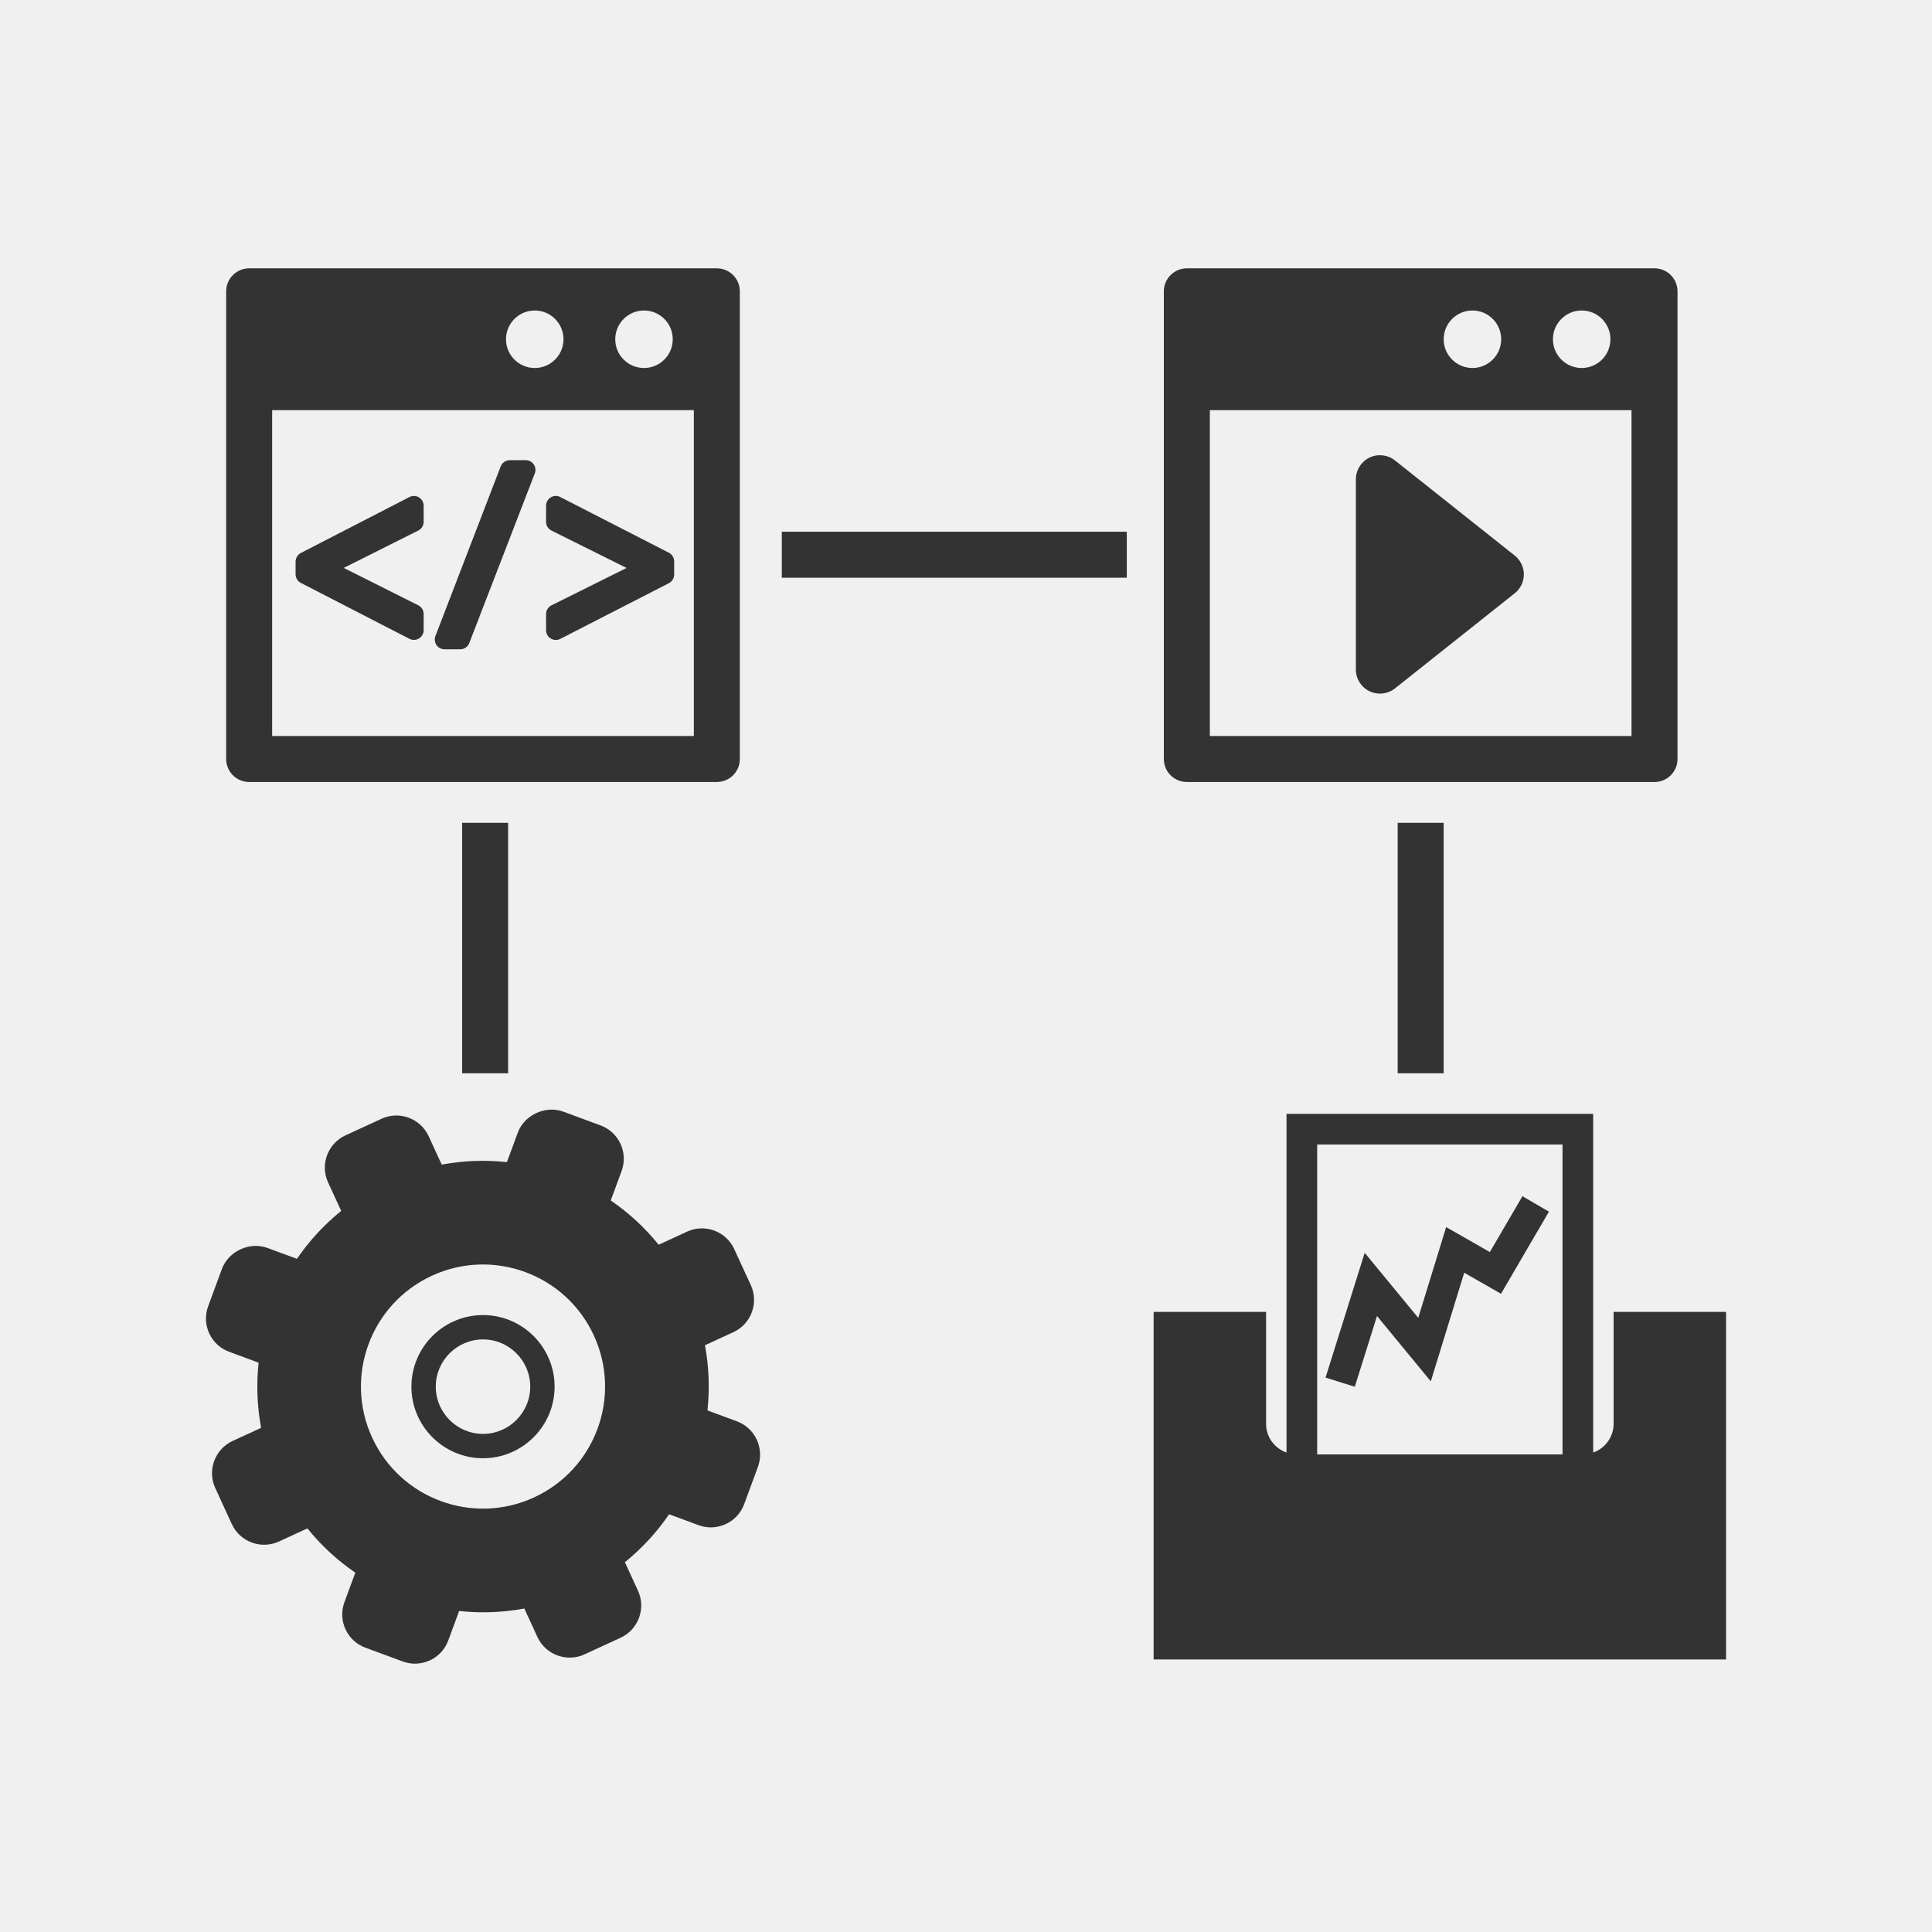
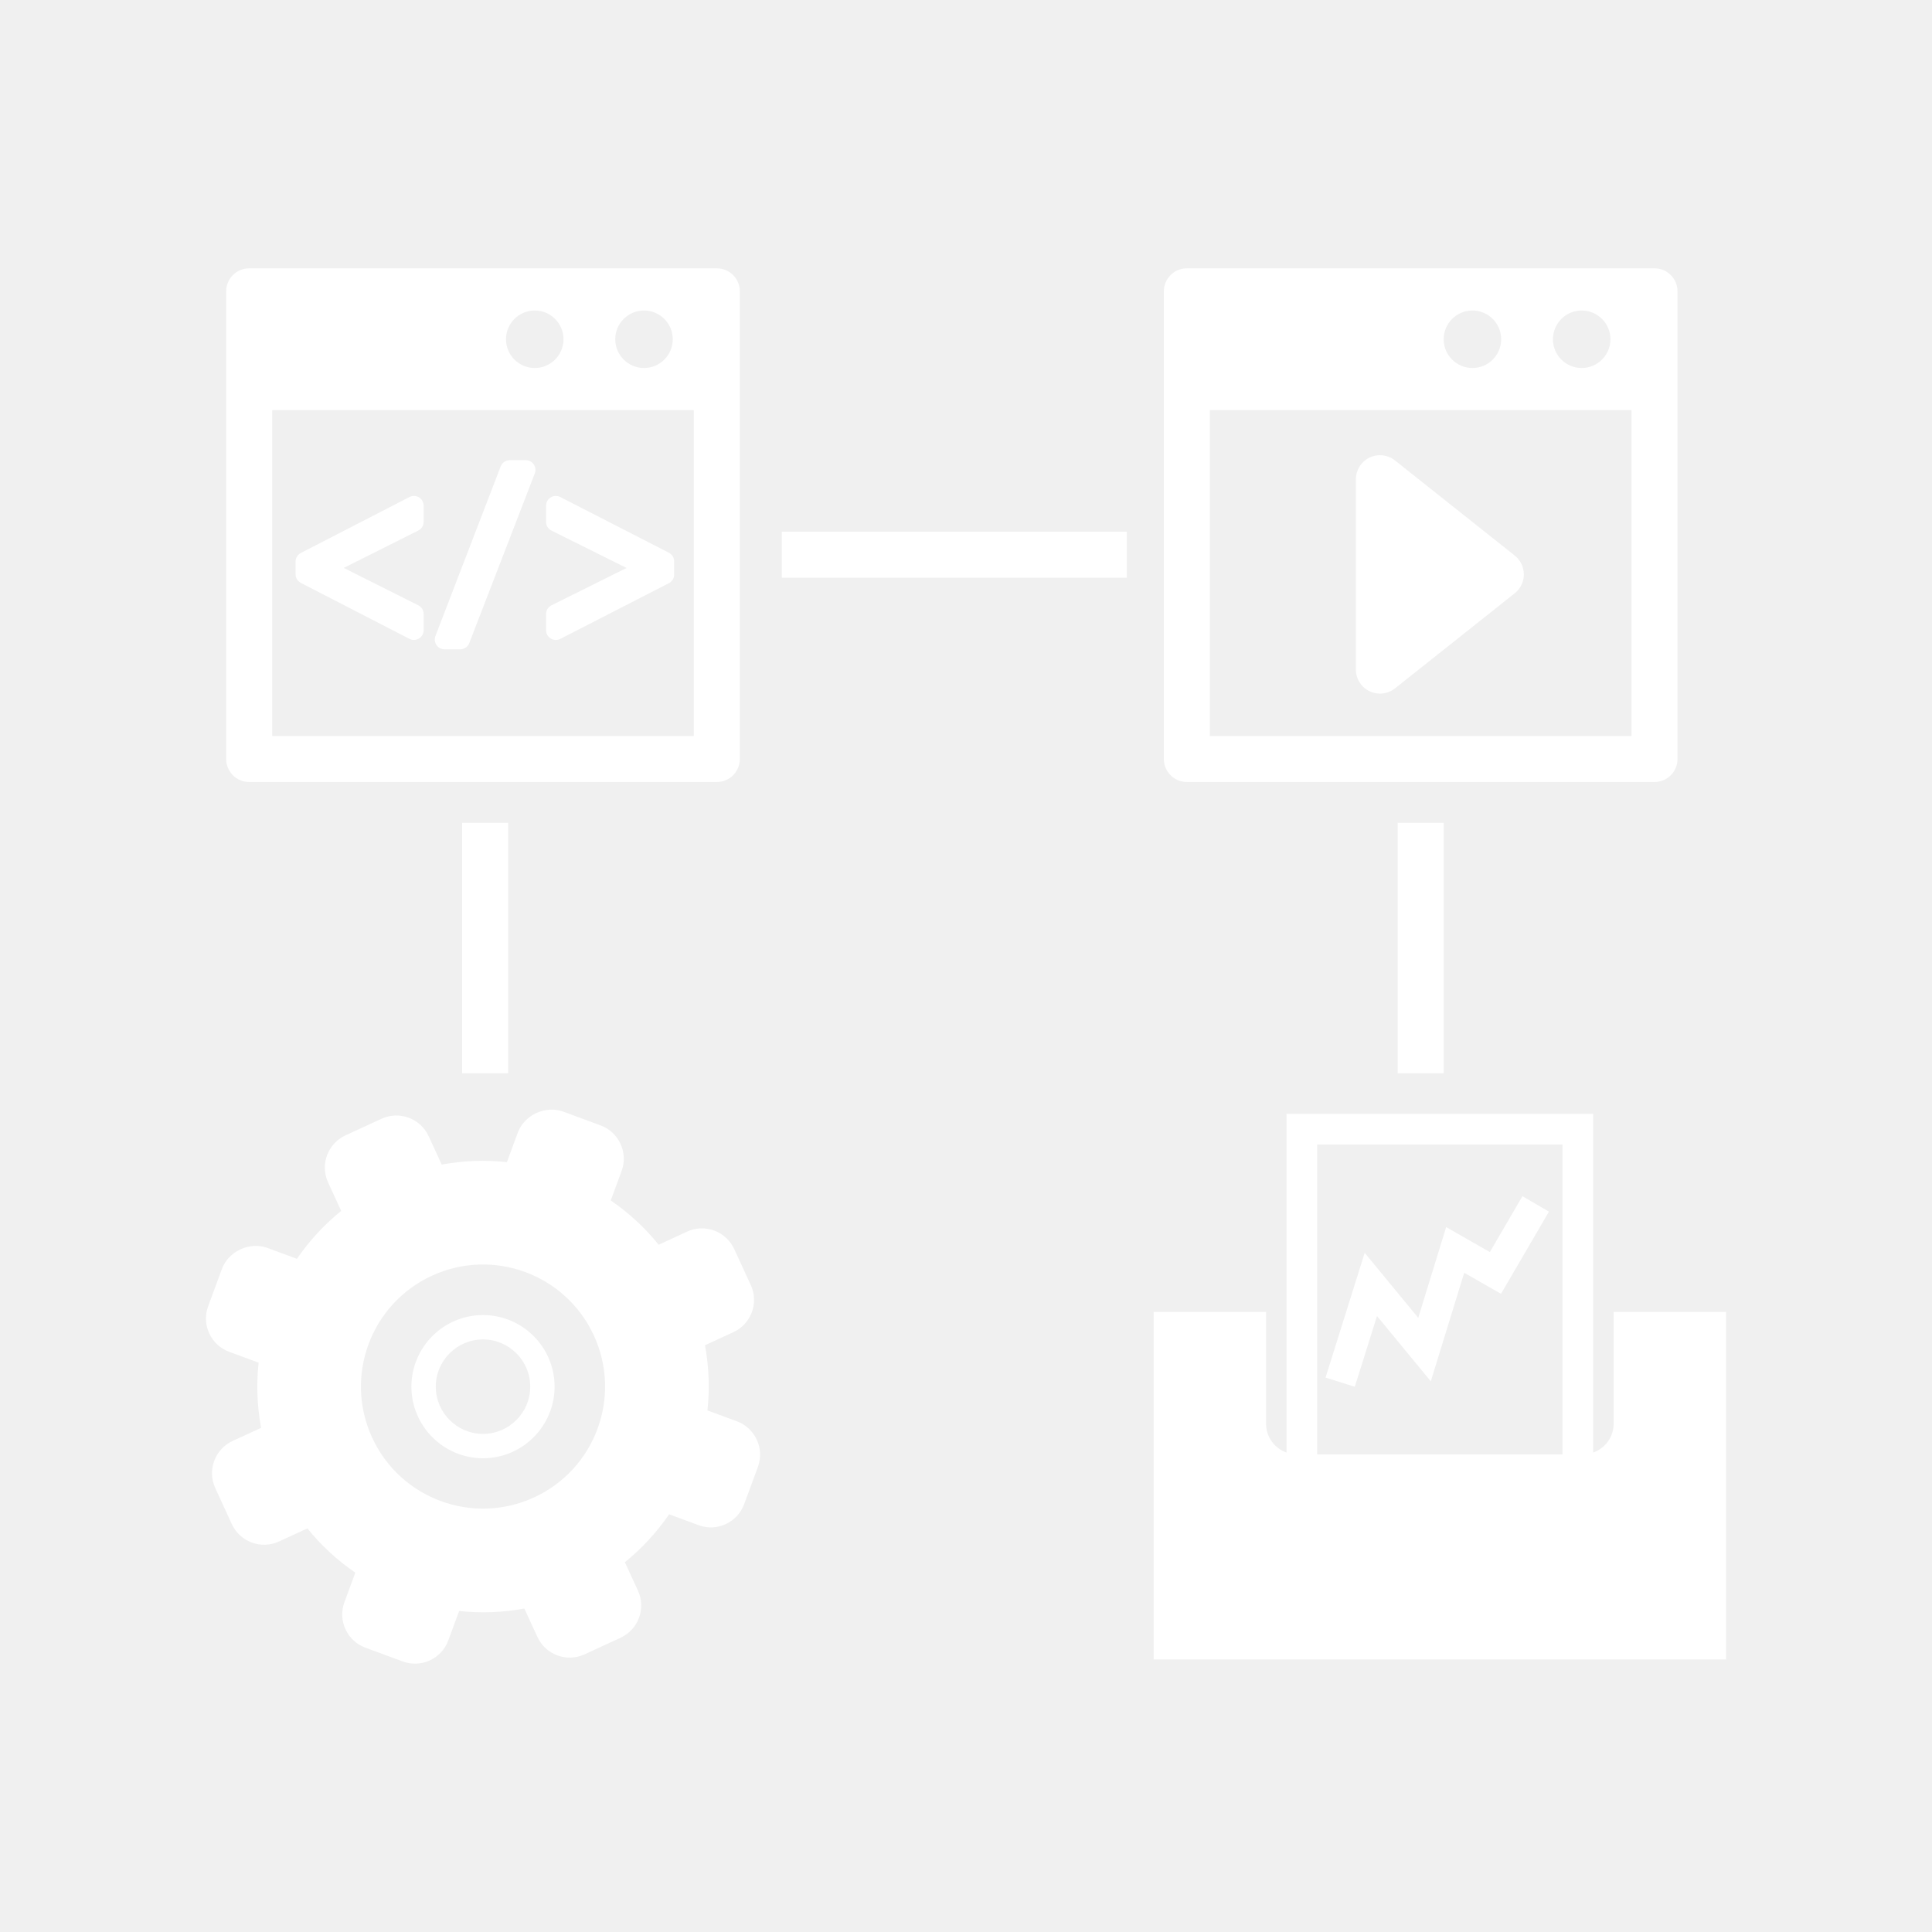
<svg xmlns="http://www.w3.org/2000/svg" version="1.1" id="Layer_1" x="0px" y="0px" width="126px" height="126px" viewBox="0 0 126 126" enable-background="new 0 0 126 126" xml:space="preserve">
  <defs id="defs4197" />
-   <g id="g4167" style="fill:#333333">
-     <path fill="#010101" d="M16.25,51h30.5c0.829,0,1.5-0.672,1.5-1.5V19c0-0.828-0.671-1.5-1.5-1.5h-30.5c-0.829,0-1.5,0.672-1.5,1.5   v30.5C14.75,50.328,15.421,51,16.25,51z M42,20.25c1.036,0,1.875,0.84,1.875,1.875S43.036,24,42,24s-1.875-0.84-1.875-1.875   S40.964,20.25,42,20.25z M34.875,20.25c1.036,0,1.875,0.84,1.875,1.875S35.911,24,34.875,24S33,23.16,33,22.125   S33.839,20.25,34.875,20.25z M17.75,26.75h27.5V48h-27.5V26.75z" id="path4169" style="fill:#333333" />
-     <path fill="#010101" d="M26.702,32.416l-7.08,3.647c-0.211,0.109-0.345,0.327-0.345,0.565v0.823c0,0.238,0.133,0.456,0.345,0.565   l7.08,3.647c0.092,0.047,0.192,0.07,0.292,0.07c0.115,0,0.23-0.03,0.331-0.093c0.189-0.115,0.305-0.321,0.305-0.543v-1.053   c0-0.24-0.136-0.461-0.351-0.568l-4.862-2.438l4.862-2.438c0.215-0.107,0.351-0.328,0.351-0.568v-1.053   c0-0.222-0.116-0.428-0.305-0.543C27.136,32.322,26.9,32.315,26.702,32.416z" id="path4171" style="fill:#333333" />
-     <path fill="#010101" d="M34.286,30.011h-1.038c-0.263,0-0.499,0.162-0.594,0.407l-4.257,11.063   c-0.075,0.195-0.049,0.416,0.069,0.589s0.315,0.275,0.524,0.275h1.022c0.263,0,0.499-0.161,0.593-0.406l4.273-11.063   c0.076-0.196,0.05-0.416-0.069-0.589C34.692,30.113,34.496,30.011,34.286,30.011z" id="path4173" style="fill:#333333" />
-     <path fill="#010101" d="M43.62,36.046l-7.08-3.631c-0.199-0.102-0.433-0.092-0.622,0.023c-0.189,0.115-0.305,0.321-0.305,0.543   v1.053c0,0.241,0.137,0.462,0.353,0.569l4.897,2.438l-4.897,2.437c-0.216,0.107-0.353,0.328-0.353,0.569V41.1   c0,0.222,0.115,0.428,0.305,0.543c0.102,0.062,0.216,0.093,0.332,0.093c0.1,0,0.199-0.022,0.291-0.069l7.08-3.632   c0.212-0.109,0.346-0.328,0.346-0.566v-0.855C43.966,36.374,43.832,36.155,43.62,36.046z" id="path4175" style="fill:#333333" />
-     <path fill="#010101" d="M77.403,51h30.5c0.829,0,1.5-0.672,1.5-1.5V19c0-0.828-0.671-1.5-1.5-1.5h-30.5c-0.829,0-1.5,0.672-1.5,1.5   v30.5C75.903,50.328,76.575,51,77.403,51z M103.153,20.25c1.036,0,1.875,0.84,1.875,1.875S104.189,24,103.153,24   s-1.875-0.84-1.875-1.875S102.118,20.25,103.153,20.25z M96.028,20.25c1.036,0,1.875,0.84,1.875,1.875S97.064,24,96.028,24   s-1.875-0.84-1.875-1.875S94.993,20.25,96.028,20.25z M78.903,26.75h27.5V48h-27.5V26.75z" id="path4177" style="fill:#333333" />
-     <path fill="#010101" d="M98.787,36.232l-7.813-6.205c-0.472-0.372-1.117-0.447-1.659-0.184c-0.542,0.261-0.888,0.811-0.888,1.414   v12.409c0,0.604,0.345,1.153,0.888,1.414c0.216,0.106,0.45,0.156,0.682,0.156c0.349,0,0.694-0.114,0.978-0.339l7.813-6.206   c0.375-0.298,0.594-0.751,0.594-1.229C99.38,36.983,99.162,36.531,98.787,36.232z" id="path4179" style="fill:#333333" />
-     <path fill="#010101" d="M48.06,92.694l-1.922-0.71c0.151-1.4,0.102-2.829-0.162-4.25l1.856-0.855   c1.159-0.533,1.667-1.91,1.133-3.07l-1.083-2.352c-0.534-1.159-1.911-1.668-3.069-1.135l-1.857,0.856   c-0.908-1.125-1.962-2.091-3.125-2.887l0.709-1.921c0.441-1.196-0.173-2.531-1.369-2.973l-2.431-0.897   c-1.16-0.428-2.544,0.21-2.972,1.369l-0.709,1.922c-1.401-0.152-2.831-0.103-4.25,0.161l-0.855-1.855   c-0.534-1.16-1.911-1.668-3.07-1.135l-2.353,1.084c-1.159,0.534-1.667,1.911-1.134,3.07l0.855,1.856   c-1.124,0.908-2.09,1.963-2.886,3.126l-1.919-0.709c-1.158-0.43-2.546,0.208-2.974,1.368l-0.897,2.431   c-0.214,0.581-0.189,1.209,0.069,1.771c0.26,0.561,0.722,0.989,1.3,1.201l1.921,0.71c-0.151,1.4-0.102,2.83,0.162,4.251   l-1.856,0.854c-1.159,0.534-1.667,1.912-1.134,3.069L15.12,99.4c0.534,1.158,1.911,1.666,3.07,1.133l1.857-0.855   c0.908,1.125,1.962,2.091,3.126,2.887l-0.709,1.92c-0.215,0.58-0.191,1.207,0.068,1.77c0.258,0.562,0.72,0.989,1.3,1.203   l2.43,0.897c0.579,0.214,1.208,0.19,1.77-0.068c0.562-0.259,0.989-0.722,1.202-1.3l0.71-1.922c1.4,0.151,2.83,0.103,4.251-0.162   l0.854,1.856c0.534,1.159,1.912,1.668,3.07,1.135l2.354-1.085c1.159-0.534,1.667-1.911,1.134-3.07l-0.855-1.856   c1.124-0.909,2.09-1.962,2.885-3.125l1.922,0.71c0.58,0.215,1.209,0.189,1.77-0.07c0.562-0.257,0.988-0.721,1.203-1.299   l0.897-2.431C49.869,94.47,49.255,93.137,48.06,92.694z M34.831,97.657c-3.993,1.839-8.72,0.094-10.56-3.898   c-1.839-3.993-0.094-8.721,3.899-10.561c3.993-1.838,8.721-0.094,10.56,3.899C40.569,91.091,38.824,95.818,34.831,97.657z" id="path4181" style="fill:#333333" />
-     <path fill="#010101" d="M31.5,85.765c-2.575,0-4.669,2.095-4.669,4.669s2.095,4.669,4.669,4.669c2.574,0,4.669-2.095,4.669-4.669   S34.075,85.765,31.5,85.765z M31.5,93.514c-1.698,0-3.08-1.383-3.08-3.08s1.382-3.08,3.08-3.08s3.08,1.383,3.08,3.08   S33.199,93.514,31.5,93.514z" id="path4183" style="fill:#333333" />
-     <path fill="#010101" d="M105.236,85.558v7.297c0,0.87-0.558,1.602-1.333,1.878V72.642h-20v22.091   c-0.775-0.276-1.333-1.008-1.333-1.878v-7.297h-7.334v22.668h37.334V85.558H105.236z M101.903,94.854h-16V74.642h16V94.854z" id="path4185" style="fill:#333333" />
-     <polygon fill="#010101" points="89.805,85.827 93.313,90.087 95.492,83.005 97.893,84.377 101.017,79.021 99.29,78.013    97.164,81.656 94.315,80.028 92.494,85.946 89.002,81.706 86.449,89.842 88.357,90.441  " id="polygon4187" style="fill:#333333" />
-     <rect x="91.153" y="53.663" fill="#010101" width="3" height="16.333" id="rect4189" style="fill:#333333" />
-     <rect x="30.138" y="53.663" fill="#010101" width="3" height="16.333" id="rect4191" style="fill:#333333" />
-     <rect x="50.987" y="34.678" fill="#010101" width="22.5" height="3" id="rect4193" style="fill:#333333" />
+   <g id="g4167" style="fill:#ffffff">
+     <path fill="#010101" d="M16.25,51h30.5c0.829,0,1.5-0.672,1.5-1.5V19c0-0.828-0.671-1.5-1.5-1.5h-30.5c-0.829,0-1.5,0.672-1.5,1.5   v30.5C14.75,50.328,15.421,51,16.25,51z M42,20.25c1.036,0,1.875,0.84,1.875,1.875S43.036,24,42,24s-1.875-0.84-1.875-1.875   S40.964,20.25,42,20.25z M34.875,20.25c1.036,0,1.875,0.84,1.875,1.875S35.911,24,34.875,24S33,23.16,33,22.125   S33.839,20.25,34.875,20.25z M17.75,26.75h27.5V48h-27.5V26.75z" id="path4169" style="fill:#ffffff" />
+     <path fill="#010101" d="M26.702,32.416l-7.08,3.647c-0.211,0.109-0.345,0.327-0.345,0.565v0.823c0,0.238,0.133,0.456,0.345,0.565   l7.08,3.647c0.092,0.047,0.192,0.07,0.292,0.07c0.115,0,0.23-0.03,0.331-0.093c0.189-0.115,0.305-0.321,0.305-0.543v-1.053   c0-0.24-0.136-0.461-0.351-0.568l-4.862-2.438l4.862-2.438c0.215-0.107,0.351-0.328,0.351-0.568v-1.053   c0-0.222-0.116-0.428-0.305-0.543C27.136,32.322,26.9,32.315,26.702,32.416z" id="path4171" style="fill:#ffffff" />
+     <path fill="#010101" d="M34.286,30.011h-1.038c-0.263,0-0.499,0.162-0.594,0.407l-4.257,11.063   c-0.075,0.195-0.049,0.416,0.069,0.589s0.315,0.275,0.524,0.275h1.022c0.263,0,0.499-0.161,0.593-0.406l4.273-11.063   c0.076-0.196,0.05-0.416-0.069-0.589C34.692,30.113,34.496,30.011,34.286,30.011z" id="path4173" style="fill:#ffffff" />
+     <path fill="#010101" d="M43.62,36.046l-7.08-3.631c-0.199-0.102-0.433-0.092-0.622,0.023c-0.189,0.115-0.305,0.321-0.305,0.543   v1.053c0,0.241,0.137,0.462,0.353,0.569l4.897,2.438l-4.897,2.437c-0.216,0.107-0.353,0.328-0.353,0.569V41.1   c0,0.222,0.115,0.428,0.305,0.543c0.102,0.062,0.216,0.093,0.332,0.093c0.1,0,0.199-0.022,0.291-0.069l7.08-3.632   c0.212-0.109,0.346-0.328,0.346-0.566v-0.855C43.966,36.374,43.832,36.155,43.62,36.046z" id="path4175" style="fill:#ffffff" />
+     <path fill="#010101" d="M77.403,51h30.5c0.829,0,1.5-0.672,1.5-1.5V19c0-0.828-0.671-1.5-1.5-1.5h-30.5c-0.829,0-1.5,0.672-1.5,1.5   v30.5C75.903,50.328,76.575,51,77.403,51z M103.153,20.25c1.036,0,1.875,0.84,1.875,1.875S104.189,24,103.153,24   s-1.875-0.84-1.875-1.875S102.118,20.25,103.153,20.25z M96.028,20.25c1.036,0,1.875,0.84,1.875,1.875S97.064,24,96.028,24   s-1.875-0.84-1.875-1.875S94.993,20.25,96.028,20.25z M78.903,26.75h27.5V48h-27.5V26.75z" id="path4177" style="fill:#ffffff" />
+     <path fill="#010101" d="M98.787,36.232l-7.813-6.205c-0.472-0.372-1.117-0.447-1.659-0.184c-0.542,0.261-0.888,0.811-0.888,1.414   v12.409c0,0.604,0.345,1.153,0.888,1.414c0.216,0.106,0.45,0.156,0.682,0.156c0.349,0,0.694-0.114,0.978-0.339l7.813-6.206   c0.375-0.298,0.594-0.751,0.594-1.229C99.38,36.983,99.162,36.531,98.787,36.232z" id="path4179" style="fill:#ffffff" />
+     <path fill="#010101" d="M48.06,92.694l-1.922-0.71c0.151-1.4,0.102-2.829-0.162-4.25l1.856-0.855   c1.159-0.533,1.667-1.91,1.133-3.07l-1.083-2.352c-0.534-1.159-1.911-1.668-3.069-1.135l-1.857,0.856   c-0.908-1.125-1.962-2.091-3.125-2.887l0.709-1.921c0.441-1.196-0.173-2.531-1.369-2.973l-2.431-0.897   c-1.16-0.428-2.544,0.21-2.972,1.369l-0.709,1.922c-1.401-0.152-2.831-0.103-4.25,0.161l-0.855-1.855   c-0.534-1.16-1.911-1.668-3.07-1.135l-2.353,1.084c-1.159,0.534-1.667,1.911-1.134,3.07l0.855,1.856   c-1.124,0.908-2.09,1.963-2.886,3.126l-1.919-0.709c-1.158-0.43-2.546,0.208-2.974,1.368l-0.897,2.431   c-0.214,0.581-0.189,1.209,0.069,1.771c0.26,0.561,0.722,0.989,1.3,1.201l1.921,0.71c-0.151,1.4-0.102,2.83,0.162,4.251   l-1.856,0.854c-1.159,0.534-1.667,1.912-1.134,3.069L15.12,99.4c0.534,1.158,1.911,1.666,3.07,1.133l1.857-0.855   c0.908,1.125,1.962,2.091,3.126,2.887l-0.709,1.92c-0.215,0.58-0.191,1.207,0.068,1.77c0.258,0.562,0.72,0.989,1.3,1.203   l2.43,0.897c0.579,0.214,1.208,0.19,1.77-0.068c0.562-0.259,0.989-0.722,1.202-1.3l0.71-1.922c1.4,0.151,2.83,0.103,4.251-0.162   l0.854,1.856c0.534,1.159,1.912,1.668,3.07,1.135l2.354-1.085c1.159-0.534,1.667-1.911,1.134-3.07l-0.855-1.856   c1.124-0.909,2.09-1.962,2.885-3.125l1.922,0.71c0.58,0.215,1.209,0.189,1.77-0.07c0.562-0.257,0.988-0.721,1.203-1.299   l0.897-2.431C49.869,94.47,49.255,93.137,48.06,92.694z M34.831,97.657c-3.993,1.839-8.72,0.094-10.56-3.898   c-1.839-3.993-0.094-8.721,3.899-10.561c3.993-1.838,8.721-0.094,10.56,3.899C40.569,91.091,38.824,95.818,34.831,97.657z" id="path4181" style="fill:#ffffff" />
+     <path fill="#010101" d="M31.5,85.765c-2.575,0-4.669,2.095-4.669,4.669s2.095,4.669,4.669,4.669c2.574,0,4.669-2.095,4.669-4.669   S34.075,85.765,31.5,85.765z M31.5,93.514c-1.698,0-3.08-1.383-3.08-3.08s1.382-3.08,3.08-3.08s3.08,1.383,3.08,3.08   S33.199,93.514,31.5,93.514z" id="path4183" style="fill:#ffffff" />
+     <path fill="#010101" d="M105.236,85.558v7.297c0,0.87-0.558,1.602-1.333,1.878V72.642h-20v22.091   c-0.775-0.276-1.333-1.008-1.333-1.878v-7.297h-7.334v22.668h37.334V85.558H105.236z M101.903,94.854h-16V74.642h16V94.854z" id="path4185" style="fill:#ffffff" />
+     <polygon fill="#010101" points="89.805,85.827 93.313,90.087 95.492,83.005 97.893,84.377 101.017,79.021 99.29,78.013    97.164,81.656 94.315,80.028 92.494,85.946 89.002,81.706 86.449,89.842 88.357,90.441  " id="polygon4187" style="fill:#ffffff" />
+     <rect x="91.153" y="53.663" fill="#010101" width="3" height="16.333" id="rect4189" style="fill:#ffffff" />
+     <rect x="30.138" y="53.663" fill="#010101" width="3" height="16.333" id="rect4191" style="fill:#ffffff" />
+     <rect x="50.987" y="34.678" fill="#010101" width="22.5" height="3" id="rect4193" style="fill:#ffffff" />
  </g>
</svg>
